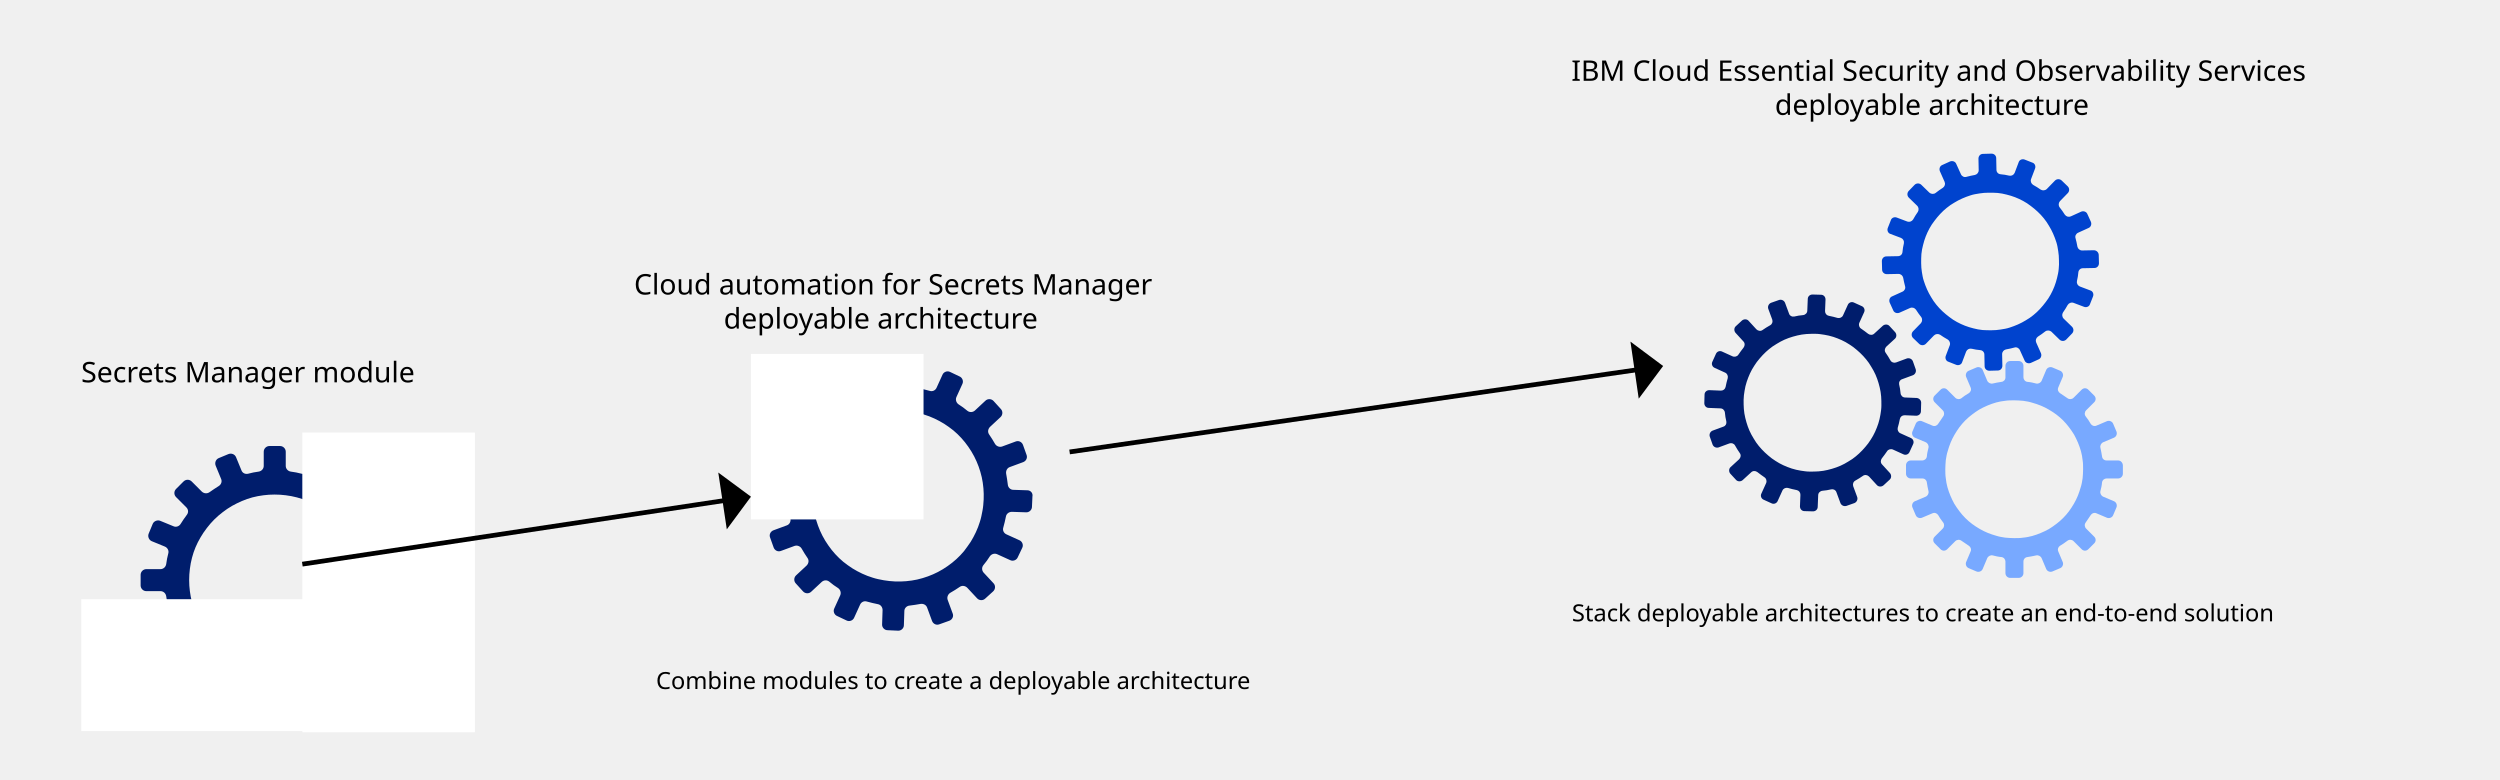
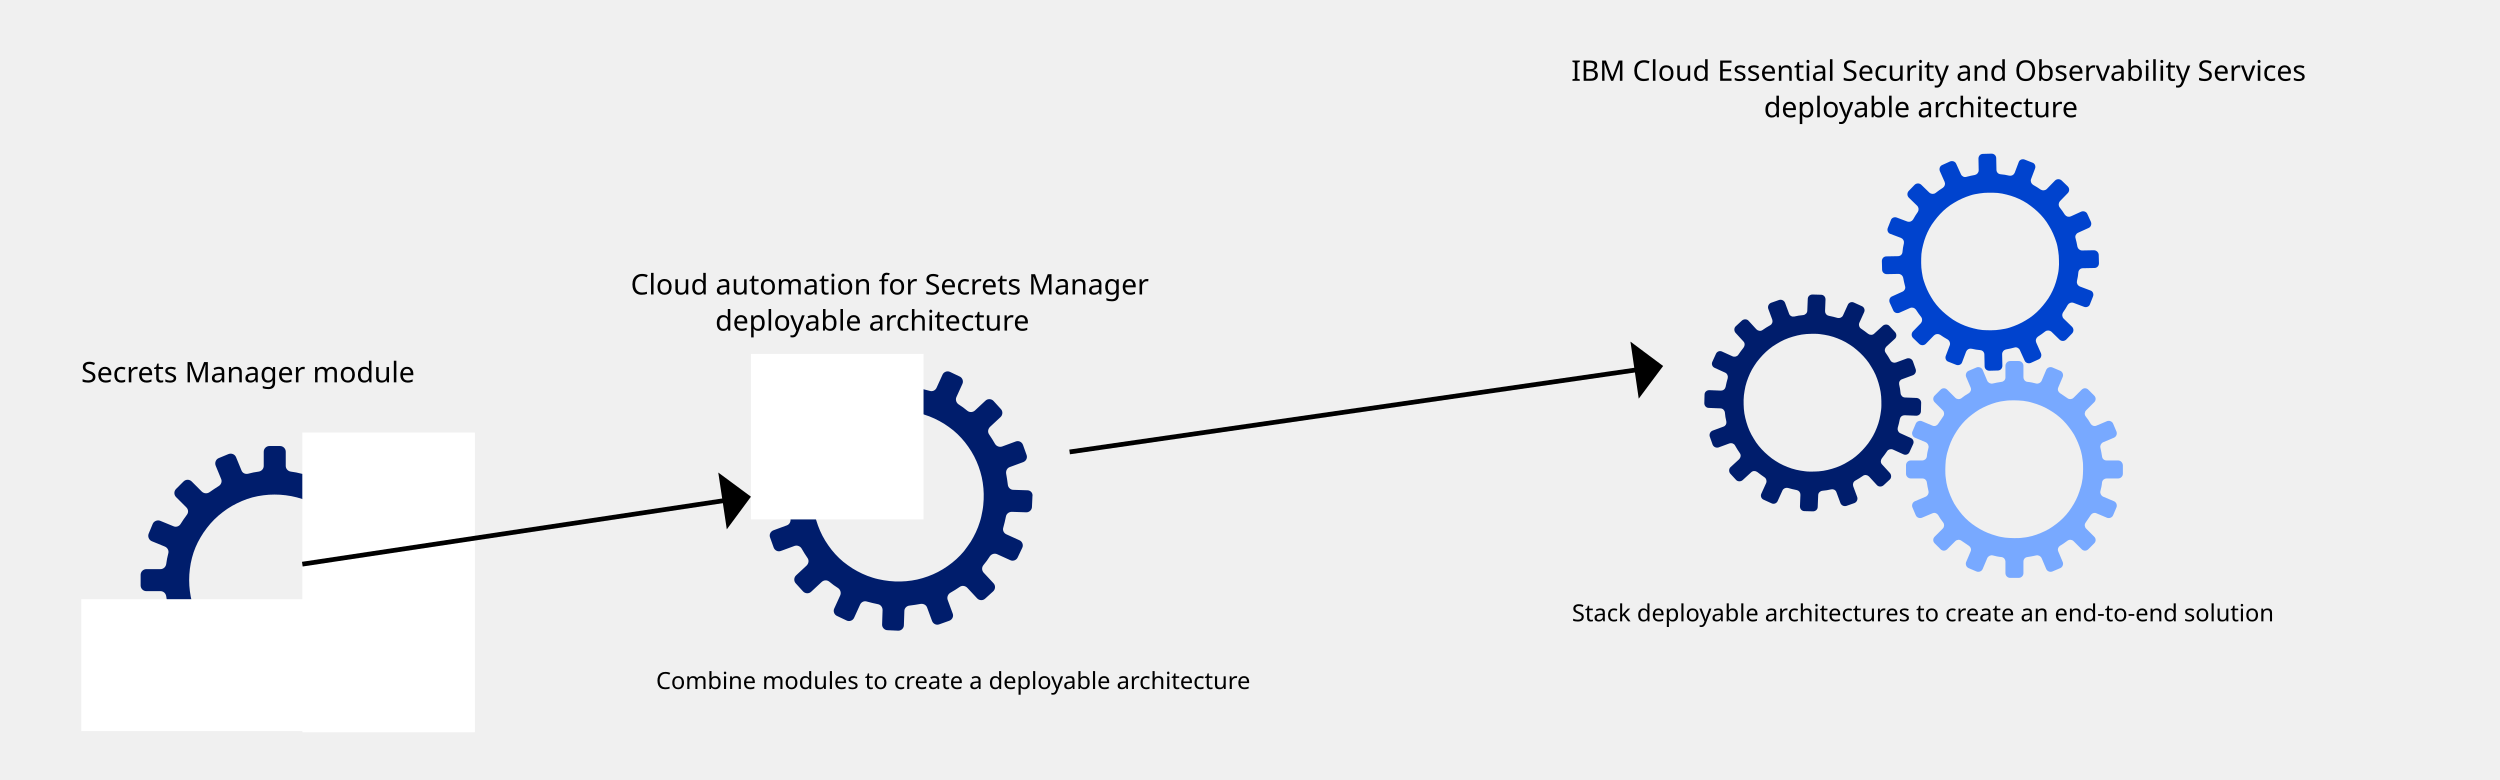
<svg xmlns="http://www.w3.org/2000/svg" xmlns:xlink="http://www.w3.org/1999/xlink" version="1.1" x="0px" y="0px" viewBox="0 0 1056 329.4" style="enable-background:new 0 0 1056 329.4;" xml:space="preserve">
  <style type="text/css">
	.st0{fill:#0043CE;}
	.st1{fill:#001D6C;}
	.st2{fill:#78A9FF;}
	.st3{font-family:'IBMPlexSans';}
	.st4{font-size:12px;}
	.st5{font-size:10px;}
	.st6{display:none;}
	.st7{display:inline;}
- 	.st8{clip-path:url(#XMLID_00000126294930835704591390000012185372001839915964_);fill:#001D6C;}
+ 	.st8{clip-path:url(#XMLID_00000084498184674419895910000009643676403306507414_);fill:#001D6C;}
	.st9{fill:none;stroke:#000000;stroke-width:2;stroke-miterlimit:10;}
	.st10{fill:none;stroke:#000000;stroke-width:2;stroke-miterlimit:10;stroke-dasharray:12.664,12.664;}
	.st11{fill:none;stroke:#000000;stroke-width:2;stroke-miterlimit:10;stroke-dasharray:12.037,12.037;}
	.st12{fill:#FFFFFF;}
</style>
  <g id="Layer_1">
    <path class="st0" d="M884.4,105.7l-4.9,0.1c-1,0-1.8-0.7-2-1.6c-0.2-1.2-0.5-2.5-0.8-3.6c-0.3-0.9,0.2-1.9,1.1-2.3l4.4-2   c1-0.4,1.4-1.6,1-2.6l-1.5-3.3c-0.4-1-1.6-1.4-2.6-1l-4.4,2c-0.9,0.4-1.9,0.1-2.5-0.7c-0.7-1.1-1.4-2.1-2.2-3.1   c-0.6-0.8-0.5-1.9,0.1-2.6l3.4-3.5c0.7-0.8,0.7-2-0.1-2.8l-2.6-2.5c-0.8-0.7-2-0.7-2.8,0.1l-3.4,3.5c-0.7,0.7-1.8,0.8-2.6,0.3   c-1-0.7-2.1-1.4-3.2-2c-0.8-0.5-1.2-1.5-0.9-2.4l1.7-4.5c0.4-1-0.1-2.2-1.1-2.5l-3.3-1.3c-1-0.4-2.2,0.1-2.5,1.1l-1.7,4.5   c-0.4,0.9-1.3,1.4-2.3,1.2c-1.2-0.3-2.5-0.5-3.7-0.6c-1-0.1-1.7-0.9-1.7-1.9l-0.1-4.9c0-1.1-0.9-1.9-2-1.9l-3.6,0.1   c-1.1,0-1.9,0.9-1.9,2l0.1,4.9c0,1-0.7,1.8-1.6,2c-1.2,0.2-2.4,0.5-3.6,0.8c-0.9,0.3-1.9-0.2-2.3-1.1l-2-4.4c-0.4-1-1.6-1.4-2.6-1   l-3.3,1.5c-1,0.4-1.4,1.6-1,2.6l2,4.5c0.4,0.9,0.1,1.9-0.7,2.5c-1.1,0.7-2.1,1.4-3.1,2.2c-0.8,0.6-1.9,0.5-2.6-0.1l-3.5-3.4   c-0.8-0.7-2-0.7-2.8,0.1l-2.5,2.6c-0.7,0.8-0.7,2,0.1,2.8l3.5,3.4c0.7,0.7,0.8,1.8,0.3,2.6c-0.7,1-1.4,2.1-2,3.2   c-0.5,0.8-1.5,1.2-2.4,0.9l-4.5-1.7c-1-0.4-2.2,0.1-2.5,1.1l-1.3,3.3c-0.4,1,0.1,2.2,1.1,2.5l4.5,1.7c0.9,0.4,1.4,1.3,1.2,2.3   c-0.3,1.2-0.5,2.5-0.6,3.7c-0.1,1-0.9,1.7-1.9,1.7l-4.9,0.1c-1.1,0-1.9,0.9-1.9,2l0.1,3.6c0,1.1,0.9,1.9,2,1.9l4.9-0.1   c1,0,1.8,0.7,2,1.6c0.2,1.2,0.5,2.4,0.8,3.6c0.3,0.9-0.2,1.9-1.1,2.3l-4.4,2c-1,0.4-1.4,1.6-1,2.6l1.5,3.3c0.4,1,1.6,1.4,2.6,1   l4.5-2c0.9-0.4,1.9-0.1,2.5,0.7c0.7,1.1,1.4,2.1,2.2,3.1c0.6,0.8,0.5,1.9-0.1,2.6l-3.4,3.5c-0.7,0.8-0.7,2,0.1,2.8l2.6,2.5   c0.8,0.7,2,0.7,2.8-0.1l3.4-3.5c0.7-0.7,1.8-0.8,2.6-0.3c1,0.7,2.1,1.4,3.2,2c0.8,0.5,1.2,1.5,0.9,2.4l-1.7,4.5   c-0.4,1,0.1,2.2,1.1,2.5l3.3,1.3c1,0.4,2.2-0.1,2.5-1.1l1.7-4.5c0.4-0.9,1.3-1.4,2.3-1.2c1.2,0.3,2.5,0.5,3.7,0.6   c1,0.1,1.7,0.9,1.7,1.9l0.1,4.9c0,1.1,0.9,1.9,2,1.9l3.6-0.1c1.1,0,1.9-0.9,1.9-2l-0.1-4.9c0-1,0.7-1.8,1.6-2   c1.2-0.2,2.5-0.5,3.6-0.8c0.9-0.3,1.9,0.2,2.3,1.1l2,4.4c0.4,1,1.6,1.4,2.6,1l3.3-1.5c1-0.4,1.4-1.6,1-2.6l-2-4.5   c-0.4-0.9-0.1-1.9,0.7-2.5c1.1-0.7,2.1-1.4,3.1-2.2c0.8-0.6,1.9-0.5,2.6,0.1l3.5,3.4c0.8,0.7,2,0.7,2.8-0.1l2.5-2.6   c0.7-0.8,0.7-2-0.1-2.8l-3.5-3.4c-0.7-0.7-0.8-1.8-0.3-2.6c0.7-1,1.4-2.1,2-3.2c0.5-0.8,1.5-1.2,2.4-0.9l4.5,1.7   c1,0.4,2.2-0.1,2.5-1.1l1.3-3.3c0.4-1-0.1-2.2-1.1-2.5l-4.5-1.7c-0.9-0.4-1.4-1.3-1.2-2.3c0.3-1.2,0.5-2.5,0.6-3.7   c0.1-1,0.9-1.7,1.9-1.7l4.9-0.1c1.1,0,1.9-0.9,1.9-2l-0.1-3.6C886.4,106.5,885.5,105.7,884.4,105.7z M869.6,113.6   c-0.1,1.3-0.4,2.6-0.7,3.8c-0.6,2.5-1.5,4.8-2.7,7c-0.6,1.1-1.3,2.2-2.1,3.2c-1.5,2-3.2,3.9-5.2,5.5c-1,0.8-2.1,1.6-3.2,2.2   c-2.1,1.3-4.4,2.3-6.9,3.1c-1.2,0.4-2.5,0.6-3.8,0.8c-1.2,0.2-2.5,0.3-3.8,0.3c-1.3,0-2.5,0-3.8-0.1c-1.3-0.1-2.6-0.4-3.8-0.7   c-2.5-0.6-4.8-1.5-7-2.7c-1.1-0.6-2.2-1.3-3.2-2.1c-2-1.5-3.9-3.2-5.5-5.2c-0.8-1-1.6-2.1-2.2-3.2c-1.3-2.1-2.3-4.4-3.1-6.9   c-0.4-1.2-0.6-2.5-0.8-3.7c-0.2-1.2-0.3-2.5-0.3-3.8c0-1.3,0-2.5,0.1-3.8c0.1-1.3,0.4-2.6,0.7-3.8c0.6-2.5,1.5-4.8,2.7-7   c0.6-1.1,1.3-2.2,2.1-3.2c1.5-2,3.2-3.9,5.2-5.5c1-0.8,2.1-1.6,3.2-2.2c2.1-1.3,4.4-2.3,6.9-3.1c1.2-0.4,2.5-0.6,3.8-0.8   c1.2-0.2,2.5-0.3,3.8-0.3c1.3,0,2.5,0,3.8,0.1c1.3,0.1,2.6,0.4,3.8,0.7c2.5,0.6,4.8,1.5,7,2.7c1.1,0.6,2.2,1.3,3.2,2.1   c2,1.5,3.9,3.2,5.5,5.2c0.8,1,1.6,2.1,2.2,3.2c1.3,2.1,2.3,4.4,3.1,6.9c0.4,1.2,0.6,2.5,0.8,3.8c0.2,1.2,0.3,2.5,0.3,3.8   C869.8,111.1,869.7,112.4,869.6,113.6z" />
    <path class="st1" d="M809.6,168.1l-4.9-0.2c-1,0-1.8-0.8-1.9-1.8c-0.1-1.2-0.3-2.5-0.6-3.7c-0.2-1,0.3-1.9,1.2-2.2l4.6-1.7   c1-0.4,1.5-1.5,1.2-2.5l-1.2-3.4c-0.4-1-1.5-1.5-2.5-1.2l-4.6,1.7c-0.9,0.3-1.9,0-2.4-0.9c-0.6-1.1-1.3-2.2-2-3.2   c-0.6-0.8-0.4-1.9,0.3-2.6l3.6-3.3c0.8-0.7,0.8-2,0.1-2.8l-2.4-2.6c-0.7-0.8-2-0.8-2.8-0.1l-3.6,3.3c-0.7,0.7-1.8,0.7-2.6,0.1   c-1-0.8-2-1.5-3-2.2c-0.8-0.5-1.1-1.6-0.7-2.5l2-4.4c0.5-1,0-2.2-1-2.6l-3.3-1.5c-1-0.5-2.2,0-2.6,1l-2,4.4   c-0.4,0.9-1.4,1.3-2.3,1.1c-1.2-0.4-2.4-0.6-3.7-0.9c-1-0.2-1.6-1-1.6-2l0.2-4.9c0-1.1-0.8-2-1.9-2l-3.6-0.1c-1.1,0-2,0.8-2,1.9   l-0.2,4.9c0,1-0.8,1.8-1.8,1.9c-1.2,0.1-2.5,0.3-3.7,0.6c-1,0.2-1.9-0.3-2.2-1.2l-1.7-4.6c-0.4-1-1.5-1.5-2.5-1.2l-3.4,1.2   c-1,0.4-1.5,1.5-1.2,2.5l1.7,4.6c0.3,0.9,0,1.9-0.9,2.4c-1.1,0.6-2.2,1.3-3.2,2c-0.8,0.6-1.9,0.4-2.6-0.3l-3.3-3.6   c-0.7-0.8-2-0.8-2.8-0.1l-2.6,2.4c-0.8,0.7-0.8,2-0.1,2.8l3.3,3.6c0.7,0.7,0.7,1.8,0.1,2.6c-0.8,1-1.5,2-2.2,3   c-0.5,0.8-1.6,1.1-2.5,0.7l-4.4-2c-1-0.5-2.2,0-2.6,1l-1.5,3.3c-0.5,1,0,2.2,1,2.6l4.4,2c0.9,0.4,1.3,1.4,1.1,2.3   c-0.4,1.2-0.6,2.4-0.9,3.7c-0.2,1-1,1.6-2,1.6l-4.9-0.2c-1.1,0-2,0.8-2,1.9l-0.1,3.6c0,1.1,0.8,2,1.9,2l4.9,0.2   c1,0,1.8,0.8,1.9,1.8c0.1,1.2,0.3,2.5,0.6,3.7c0.2,1-0.3,1.9-1.2,2.2l-4.6,1.7c-1,0.4-1.5,1.5-1.2,2.5l1.2,3.4   c0.4,1,1.5,1.5,2.5,1.2l4.6-1.7c0.9-0.3,1.9,0,2.4,0.9c0.6,1.1,1.3,2.2,2,3.2c0.6,0.8,0.4,1.9-0.3,2.6l-3.6,3.3   c-0.8,0.7-0.8,2-0.1,2.8l2.4,2.6c0.7,0.8,2,0.8,2.8,0.1l3.6-3.3c0.7-0.7,1.8-0.7,2.6-0.1c1,0.8,2,1.5,3,2.2   c0.8,0.5,1.1,1.6,0.7,2.5l-2,4.4c-0.5,1,0,2.2,1,2.6l3.3,1.5c1,0.5,2.2,0,2.6-1l2-4.4c0.4-0.9,1.4-1.3,2.3-1.1   c1.2,0.4,2.4,0.6,3.7,0.9c1,0.2,1.6,1,1.6,2l-0.2,4.9c0,1.1,0.8,2,1.9,2l3.6,0.1c1.1,0,2-0.8,2-1.9l0.2-4.9c0-1,0.8-1.8,1.8-1.9   c1.2-0.1,2.5-0.3,3.7-0.6c1-0.2,1.9,0.3,2.2,1.2l1.7,4.6c0.4,1,1.5,1.5,2.5,1.2l3.4-1.2c1-0.4,1.5-1.5,1.2-2.5l-1.7-4.6   c-0.3-0.9,0-1.9,0.9-2.4c1.1-0.6,2.2-1.3,3.2-2c0.8-0.6,1.9-0.4,2.6,0.3l3.3,3.6c0.7,0.8,2,0.8,2.8,0.1l2.6-2.4   c0.8-0.7,0.8-2,0.1-2.8l-3.3-3.6c-0.7-0.7-0.7-1.8-0.1-2.6c0.8-1,1.5-2,2.2-3c0.5-0.8,1.6-1.1,2.5-0.7l4.4,2c1,0.5,2.2,0,2.6-1   l1.5-3.3c0.5-1,0-2.2-1-2.6l-4.4-2c-0.9-0.4-1.3-1.4-1.1-2.3c0.4-1.2,0.6-2.4,0.9-3.7c0.2-1,1-1.6,2-1.6l4.9,0.2c1.1,0,2-0.8,2-1.9   l0.1-3.6C811.5,169.1,810.7,168.2,809.6,168.1z M794.3,175.1c-0.2,1.3-0.5,2.5-0.9,3.8c-0.8,2.4-1.8,4.7-3.2,6.8   c-0.7,1.1-1.4,2.1-2.3,3.1c-1.6,1.9-3.5,3.7-5.5,5.1c-1.1,0.7-2.2,1.4-3.3,2c-2.2,1.2-4.6,2-7.1,2.6c-1.2,0.3-2.5,0.5-3.8,0.6   c-1.2,0.1-2.5,0.1-3.8,0.1s-2.5-0.2-3.8-0.4c-1.3-0.2-2.5-0.5-3.8-0.9c-2.4-0.8-4.7-1.8-6.8-3.2c-1.1-0.7-2.1-1.4-3.1-2.3   c-1.9-1.6-3.7-3.5-5.1-5.5c-0.7-1.1-1.4-2.2-2-3.3c-1.2-2.2-2-4.6-2.6-7.1c-0.3-1.2-0.5-2.5-0.6-3.8c-0.1-1.2-0.1-2.5-0.1-3.8   s0.2-2.5,0.4-3.8c0.2-1.3,0.5-2.6,0.9-3.8c0.8-2.4,1.8-4.7,3.2-6.8c0.7-1.1,1.4-2.1,2.3-3.1c1.6-1.9,3.5-3.7,5.5-5.1   c1.1-0.7,2.2-1.4,3.3-2c2.2-1.2,4.6-2,7.1-2.6c1.2-0.3,2.5-0.5,3.8-0.6c1.2-0.1,2.5-0.1,3.8-0.1c1.3,0,2.5,0.2,3.8,0.4   c1.3,0.2,2.5,0.5,3.8,0.9c2.4,0.8,4.7,1.8,6.8,3.2c1.1,0.7,2.1,1.4,3.1,2.3c1.9,1.6,3.7,3.5,5.1,5.5c0.7,1.1,1.4,2.2,2,3.3   c1.2,2.2,2,4.6,2.6,7.1c0.3,1.2,0.5,2.5,0.6,3.8c0.1,1.2,0.1,2.5,0.1,3.8C794.7,172.6,794.5,173.9,794.3,175.1z" />
    <path class="st2" d="M894.7,194.5h-4.9c-1,0-1.8-0.7-1.9-1.7c-0.2-1.2-0.4-2.5-0.7-3.7c-0.2-0.9,0.3-1.9,1.2-2.3l4.5-1.9   c1-0.4,1.5-1.6,1.1-2.6l-1.4-3.3c-0.4-1-1.6-1.5-2.6-1.1l-4.5,1.9c-0.9,0.4-1.9,0-2.4-0.8c-0.6-1.1-1.3-2.1-2.1-3.1   c-0.6-0.8-0.5-1.9,0.2-2.6l3.4-3.4c0.8-0.8,0.8-2,0-2.8l-2.5-2.5c-0.8-0.8-2-0.8-2.8,0l-3.4,3.4c-0.7,0.7-1.8,0.8-2.6,0.2   c-1-0.7-2-1.4-3.1-2.1c-0.8-0.5-1.2-1.5-0.8-2.4l1.9-4.5c0.4-1-0.1-2.2-1.1-2.6l-3.3-1.4c-1-0.4-2.2,0.1-2.6,1.1l-1.9,4.5   c-0.4,0.9-1.4,1.4-2.3,1.2c-1.2-0.3-2.4-0.6-3.7-0.7c-1-0.1-1.7-1-1.7-1.9v-4.9c0-1.1-0.9-2-2-2h-3.6c-1.1,0-2,0.9-2,2v4.9   c0,1-0.7,1.8-1.7,1.9c-1.2,0.2-2.5,0.4-3.7,0.7c-0.9,0.2-1.9-0.3-2.3-1.2l-1.9-4.5c-0.4-1-1.6-1.5-2.6-1.1l-3.3,1.4   c-1,0.4-1.5,1.6-1.1,2.6l1.9,4.5c0.4,0.9,0,1.9-0.8,2.4c-1.1,0.6-2.1,1.3-3.1,2.1c-0.8,0.6-1.9,0.5-2.6-0.2l-3.4-3.4   c-0.8-0.8-2-0.8-2.8,0l-2.5,2.5c-0.8,0.8-0.8,2,0,2.8l3.4,3.4c0.7,0.7,0.8,1.8,0.2,2.6c-0.7,1-1.4,2-2.1,3.1   c-0.5,0.8-1.5,1.2-2.4,0.8l-4.5-1.9c-1-0.4-2.2,0.1-2.6,1.1l-1.4,3.3c-0.4,1,0.1,2.2,1.1,2.6l4.5,1.9c0.9,0.4,1.4,1.4,1.2,2.3   c-0.3,1.2-0.6,2.4-0.7,3.7c-0.1,1-1,1.7-1.9,1.7h-4.9c-1.1,0-2,0.9-2,2v3.6c0,1.1,0.9,2,2,2h4.9c1,0,1.8,0.7,1.9,1.7   c0.2,1.2,0.4,2.5,0.7,3.7c0.2,0.9-0.3,1.9-1.2,2.3l-4.5,1.9c-1,0.4-1.5,1.6-1.1,2.6l1.4,3.3c0.4,1,1.6,1.5,2.6,1.1l4.5-1.9   c0.9-0.4,1.9,0,2.4,0.8c0.6,1.1,1.3,2.1,2.1,3.1c0.6,0.8,0.5,1.9-0.2,2.6l-3.4,3.4c-0.8,0.8-0.8,2,0,2.8l2.5,2.5   c0.8,0.8,2,0.8,2.8,0l3.4-3.4c0.7-0.7,1.8-0.8,2.6-0.2c1,0.7,2,1.4,3.1,2.1c0.8,0.5,1.2,1.5,0.8,2.4l-1.9,4.5   c-0.4,1,0.1,2.2,1.1,2.6l3.3,1.4c1,0.4,2.2-0.1,2.6-1.1l1.9-4.5c0.4-0.9,1.4-1.4,2.3-1.2c1.2,0.3,2.4,0.6,3.7,0.7   c1,0.1,1.7,1,1.7,1.9v4.9c0,1.1,0.9,2,2,2h3.6c1.1,0,2-0.9,2-2v-4.9c0-1,0.7-1.8,1.7-1.9c1.2-0.2,2.5-0.4,3.7-0.7   c0.9-0.2,1.9,0.3,2.3,1.2l1.9,4.5c0.4,1,1.6,1.5,2.6,1.1l3.3-1.4c1-0.4,1.5-1.6,1.1-2.6l-1.9-4.5c-0.4-0.9,0-1.9,0.8-2.4   c1.1-0.6,2.1-1.4,3.1-2.1c0.8-0.6,1.9-0.5,2.6,0.2l3.4,3.4c0.8,0.8,2,0.8,2.8,0l2.5-2.5c0.8-0.8,0.8-2,0-2.8l-3.4-3.4   c-0.7-0.7-0.8-1.8-0.2-2.6c0.7-1,1.4-2,2.1-3.1c0.5-0.8,1.5-1.2,2.4-0.8l4.5,1.9c1,0.4,2.2-0.1,2.6-1.1l1.4-3.3   c0.4-1-0.1-2.2-1.1-2.6l-4.5-1.9c-0.9-0.4-1.4-1.4-1.2-2.3c0.3-1.2,0.6-2.4,0.7-3.7c0.1-1,1-1.7,1.9-1.7h4.9c1.1,0,2-0.9,2-2v-3.6   C896.6,195.4,895.8,194.5,894.7,194.5z M879.7,202c-0.2,1.3-0.4,2.6-0.8,3.8c-0.7,2.5-1.6,4.8-2.9,7c-0.6,1.1-1.4,2.2-2.1,3.2   c-1.5,2-3.3,3.8-5.3,5.3c-1,0.8-2.1,1.5-3.2,2.2c-2.2,1.2-4.5,2.2-7,2.9c-1.2,0.3-2.5,0.6-3.8,0.7c-1.2,0.2-2.5,0.2-3.8,0.2   s-2.5-0.1-3.8-0.2c-1.3-0.2-2.6-0.4-3.8-0.8c-2.5-0.7-4.8-1.6-7-2.9c-1.1-0.6-2.2-1.4-3.2-2.1c-2-1.5-3.8-3.3-5.3-5.3   c-0.8-1-1.5-2.1-2.2-3.2c-1.2-2.2-2.2-4.5-2.9-7c-0.3-1.2-0.6-2.5-0.7-3.8c-0.2-1.2-0.2-2.5-0.2-3.8c0-1.3,0.1-2.5,0.2-3.8   c0.2-1.3,0.4-2.6,0.8-3.8c0.7-2.5,1.6-4.8,2.9-7c0.6-1.1,1.4-2.2,2.1-3.2c1.5-2,3.3-3.8,5.3-5.3c1-0.8,2.1-1.5,3.2-2.2   c2.2-1.2,4.5-2.2,7-2.9c1.2-0.3,2.5-0.6,3.8-0.7c1.2-0.2,2.5-0.2,3.8-0.2s2.5,0.1,3.8,0.2c1.3,0.2,2.6,0.4,3.8,0.8   c2.5,0.7,4.8,1.6,7,2.9c1.1,0.6,2.2,1.4,3.2,2.1c2,1.5,3.8,3.3,5.3,5.3c0.8,1,1.5,2.1,2.2,3.2c1.2,2.2,2.2,4.5,2.9,7   c0.3,1.2,0.6,2.5,0.7,3.8c0.2,1.2,0.2,2.5,0.2,3.8C879.9,199.5,879.8,200.8,879.7,202z" />
  </g>
  <g id="Layer_7">
</g>
  <g id="Layer_2">
-     <text transform="matrix(1 0 0 1 663.7183 34.1252)">
-       <tspan x="0" y="0" class="st3 st4">IBM Cloud Essential Security and Observability Services</tspan>
-       <tspan x="86" y="14.4" class="st3 st4">deployable architecture</tspan>
-     </text>
+     <text transform="matrix(1 0 0 1 663.7183 34.1252)" class="st3 st4">IBM Cloud Essential Security and Observability Services</text>
  </g>
  <g id="Layer_3">
-     <text transform="matrix(1 0 0 1 267.8103 124.3892)">
-       <tspan x="0" y="0" class="st3 st4">Cloud automation for Secrets Manager</tspan>
-       <tspan x="37.9" y="14.4" class="st3 st4">deployable architecture </tspan>
-     </text>
+     <text transform="matrix(1 0 0 1 266.3943 124.3892)" class="st3 st4">Cloud automation for Secrets Manager </text>
+   </g>
+   <g id="Layer_15">
+     <text transform="matrix(1 0 0 1 302.1216 139.6461)" class="st3 st4">deployable architecture </text>
+   </g>
+   <g id="Layer_16">
+     <text transform="matrix(1 0 0 1 745.062 49.5215)" class="st3 st4">deployable architecture</text>
  </g>
  <g id="Layer_11">
    <text transform="matrix(1 0 0 1 277.0942 291.0421)" class="st3 st5">Combine modules to create a deployable architecture</text>
  </g>
  <g id="Layer_8">
    <text transform="matrix(1 0 0 1 663.9773 262.4445)" class="st3 st5">Stack deployable architectures to create an end-to-end solution</text>
  </g>
  <g id="Layer_9">
</g>
  <g id="Layer_5">
</g>
  <g id="Layer_12" class="st6">
    <g class="st7">
      <defs>
        <circle id="XMLID_00000122701059664120572750000008383647981579274669_" cx="105" cy="179.1" r="76" />
      </defs>
      <use xlink:href="#XMLID_00000122701059664120572750000008383647981579274669_" style="overflow:visible;fill:#FFFFFF;" />
-       <clipPath id="XMLID_00000150780627038139928520000005451578394831737232_">
+       <clipPath id="XMLID_00000160168809998565630100000000152539700939581884_">
        <use xlink:href="#XMLID_00000122701059664120572750000008383647981579274669_" style="overflow:visible;" />
      </clipPath>
-       <path style="clip-path:url(#XMLID_00000150780627038139928520000005451578394831737232_);fill:#001D6C;" d="M403.6,58l-20-0.8    c-4-0.2-7.3-3.2-7.7-7.2c-0.5-5.1-1.3-10.2-2.4-15.2c-0.8-3.9,1.4-7.9,5.1-9.3l18.8-6.9c4.2-1.6,6.4-6.2,4.8-10.4L397-5.6    c-1.6-4.2-6.2-6.4-10.4-4.8l-18.8,6.9c-3.8,1.4-8-0.2-9.9-3.7c-2.5-4.6-5.2-9-8.1-13.2c-2.3-3.3-1.8-7.8,1.2-10.5l14.7-13.6    c3.3-3,3.5-8.2,0.4-11.5l-10-10.8c-3-3.3-8.2-3.5-11.5-0.4l-14.7,13.6c-2.9,2.7-7.5,2.9-10.6,0.4c-4-3.2-8.1-6.2-12.4-9    c-3.4-2.2-4.6-6.5-2.9-10.2l8.4-18.2c1.9-4.1,0.1-8.9-4-10.8l-13.4-6.2c-4.1-1.9-8.9-0.1-10.8,4l-8.4,18.2    c-1.7,3.6-5.8,5.5-9.6,4.4c-4.9-1.4-10-2.7-15.1-3.6c-3.9-0.7-6.8-4.3-6.6-8.3l0.8-20c0.2-4.5-3.3-8.2-7.8-8.4l-14.8-0.6    c-4.5-0.2-8.2,3.3-8.4,7.8l-0.8,20c-0.2,4-3.2,7.3-7.2,7.7c-5.1,0.5-10.2,1.3-15.2,2.4c-3.9,0.8-7.9-1.4-9.3-5.1l-6.9-18.8    c-1.6-4.2-6.2-6.4-10.4-4.8l-13.9,5.1c-4.2,1.6-6.4,6.2-4.8,10.4l6.9,18.8c1.4,3.8-0.2,8-3.7,9.9c-4.6,2.5-9,5.2-13.2,8.1    c-3.3,2.3-7.8,1.8-10.5-1.2l-13.6-14.7c-3-3.3-8.2-3.5-11.5-0.4l-10.8,10c-3.3,3-3.5,8.2-0.4,11.5l13.6,14.7    c2.7,2.9,2.9,7.5,0.4,10.6c-3.2,4-6.2,8.1-9,12.4c-2.2,3.4-6.5,4.6-10.2,2.9L65.6-23c-4.1-1.9-8.9-0.1-10.8,4L48.7-5.6    c-1.9,4.1-0.1,8.9,4,10.8l18.2,8.4c3.6,1.7,5.5,5.8,4.4,9.6c-1.4,4.9-2.7,10-3.6,15.1c-0.7,3.9-4.3,6.8-8.3,6.6l-20-0.8    c-4.5-0.2-8.2,3.3-8.4,7.8l-0.6,14.8c-0.2,4.5,3.3,8.2,7.8,8.4l20,0.8c4,0.2,7.3,3.2,7.7,7.2c0.5,5.1,1.3,10.2,2.4,15.2    c0.8,3.9-1.4,7.9-5.1,9.3l-18.8,6.9c-4.2,1.6-6.4,6.2-4.8,10.4l5.1,13.9c1.6,4.2,6.2,6.4,10.4,4.8l18.8-6.9c3.8-1.4,8,0.2,9.9,3.7    c2.5,4.6,5.2,9,8.1,13.2c2.3,3.3,1.8,7.8-1.2,10.5L80,177.7c-3.3,3-3.5,8.2-0.4,11.5l10,10.8c3,3.3,8.2,3.5,11.5,0.4l14.7-13.6    c2.9-2.7,7.5-2.9,10.6-0.4c4,3.2,8.1,6.2,12.4,9c3.4,2.2,4.6,6.5,2.9,10.2l-8.4,18.2c-1.9,4.1-0.1,8.9,4,10.8l13.4,6.2    c4.1,1.9,8.9,0.1,10.8-4l8.4-18.2c1.7-3.6,5.8-5.5,9.6-4.4c4.9,1.4,10,2.7,15.1,3.6c3.9,0.7,6.8,4.3,6.6,8.3l-0.8,20    c-0.2,4.5,3.3,8.2,7.8,8.4l14.8,0.6c4.5,0.2,8.2-3.3,8.4-7.8l0.8-20c0.2-4,3.2-7.3,7.2-7.7c5.1-0.5,10.2-1.3,15.2-2.4    c3.9-0.8,7.9,1.4,9.3,5.1l6.9,18.8c1.6,4.2,6.2,6.4,10.4,4.8l13.9-5.1c4.2-1.6,6.4-6.2,4.8-10.4l-6.9-18.8c-1.4-3.8,0.2-8,3.7-9.9    c4.6-2.5,9-5.2,13.3-8.1c3.3-2.3,7.8-1.8,10.5,1.2l13.6,14.7c3,3.3,8.2,3.5,11.5,0.4l10.8-10c3.3-3,3.5-8.2,0.4-11.5L343,173.6    c-2.7-2.9-2.9-7.5-0.4-10.6c3.2-4,6.2-8.1,9-12.4c2.2-3.4,6.5-4.6,10.2-2.9l18.2,8.4c4.1,1.9,8.9,0.1,10.8-4l6.2-13.4    c1.9-4.1,0.1-8.9-4-10.8l-18.2-8.4c-3.6-1.7-5.5-5.8-4.4-9.6c1.4-4.9,2.7-10,3.6-15.1c0.7-3.9,4.3-6.8,8.3-6.6l20,0.8    c4.5,0.2,8.2-3.3,8.4-7.8l0.6-14.8C411.5,62,408,58.2,403.6,58z M340.7,86.6c-0.9,5.3-2.1,10.5-3.7,15.5c-3.1,10-7.5,19.5-13,28.1    c-2.8,4.5-5.9,8.7-9.3,12.8c-6.6,8-14.3,15-22.7,21.1c-4.3,3.1-8.9,5.9-13.6,8.4c-9.1,4.8-18.8,8.4-29.1,10.7    c-5.1,1.2-10.3,2-15.6,2.5c-5.1,0.5-10.3,0.6-15.5,0.4c-5.2-0.2-10.4-0.7-15.4-1.6c-5.3-0.9-10.5-2.1-15.5-3.7    c-10-3.1-19.5-7.5-28.1-13c-4.5-2.8-8.7-5.9-12.8-9.3c-8-6.6-15-14.3-21-22.7c-3.1-4.3-5.9-8.9-8.4-13.6    c-4.8-9.1-8.4-18.8-10.7-29.1c-1.2-5.1-2-10.3-2.5-15.6c-0.5-5.1-0.6-10.3-0.4-15.5s0.7-10.4,1.6-15.4c0.9-5.3,2.1-10.5,3.7-15.5    c3.1-10,7.5-19.5,13-28.1c2.8-4.5,5.9-8.7,9.3-12.8c6.6-8,14.3-15,22.7-21c4.3-3.1,8.9-5.9,13.6-8.4c9.1-4.8,18.8-8.4,29.1-10.7    c5.1-1.2,10.3-2,15.6-2.5c5.1-0.5,10.3-0.6,15.5-0.4c5.2,0.2,10.4,0.7,15.4,1.6c5.3,0.9,10.5,2.1,15.5,3.7    c10,3.1,19.5,7.5,28.1,13c4.5,2.8,8.7,5.9,12.8,9.3c8,6.6,15,14.3,21,22.7c3.1,4.3,5.9,8.9,8.4,13.6c4.8,9.1,8.4,18.8,10.7,29.1    c1.2,5.1,2,10.3,2.5,15.6c0.5,5.1,0.6,10.3,0.4,15.5S341.6,81.6,340.7,86.6z" />
+       <path style="clip-path:url(#XMLID_00000160168809998565630100000000152539700939581884_);fill:#001D6C;" d="M403.6,58l-20-0.8    c-4-0.2-7.3-3.2-7.7-7.2c-0.5-5.1-1.3-10.2-2.4-15.2c-0.8-3.9,1.4-7.9,5.1-9.3l18.8-6.9c4.2-1.6,6.4-6.2,4.8-10.4L397-5.6    c-1.6-4.2-6.2-6.4-10.4-4.8l-18.8,6.9c-3.8,1.4-8-0.2-9.9-3.7c-2.5-4.6-5.2-9-8.1-13.2c-2.3-3.3-1.8-7.8,1.2-10.5l14.7-13.6    c3.3-3,3.5-8.2,0.4-11.5l-10-10.8c-3-3.3-8.2-3.5-11.5-0.4l-14.7,13.6c-2.9,2.7-7.5,2.9-10.6,0.4c-4-3.2-8.1-6.2-12.4-9    c-3.4-2.2-4.6-6.5-2.9-10.2l8.4-18.2c1.9-4.1,0.1-8.9-4-10.8l-13.4-6.2c-4.1-1.9-8.9-0.1-10.8,4l-8.4,18.2    c-1.7,3.6-5.8,5.5-9.6,4.4c-4.9-1.4-10-2.7-15.1-3.6c-3.9-0.7-6.8-4.3-6.6-8.3l0.8-20c0.2-4.5-3.3-8.2-7.8-8.4l-14.8-0.6    c-4.5-0.2-8.2,3.3-8.4,7.8l-0.8,20c-0.2,4-3.2,7.3-7.2,7.7c-5.1,0.5-10.2,1.3-15.2,2.4c-3.9,0.8-7.9-1.4-9.3-5.1l-6.9-18.8    c-1.6-4.2-6.2-6.4-10.4-4.8l-13.9,5.1c-4.2,1.6-6.4,6.2-4.8,10.4l6.9,18.8c1.4,3.8-0.2,8-3.7,9.9c-4.6,2.5-9,5.2-13.2,8.1    c-3.3,2.3-7.8,1.8-10.5-1.2l-13.6-14.7c-3-3.3-8.2-3.5-11.5-0.4l-10.8,10c-3.3,3-3.5,8.2-0.4,11.5l13.6,14.7    c2.7,2.9,2.9,7.5,0.4,10.6c-3.2,4-6.2,8.1-9,12.4c-2.2,3.4-6.5,4.6-10.2,2.9L65.6-23c-4.1-1.9-8.9-0.1-10.8,4L48.7-5.6    c-1.9,4.1-0.1,8.9,4,10.8l18.2,8.4c3.6,1.7,5.5,5.8,4.4,9.6c-1.4,4.9-2.7,10-3.6,15.1c-0.7,3.9-4.3,6.8-8.3,6.6l-20-0.8    c-4.5-0.2-8.2,3.3-8.4,7.8l-0.6,14.8c-0.2,4.5,3.3,8.2,7.8,8.4l20,0.8c4,0.2,7.3,3.2,7.7,7.2c0.5,5.1,1.3,10.2,2.4,15.2    c0.8,3.9-1.4,7.9-5.1,9.3l-18.8,6.9c-4.2,1.6-6.4,6.2-4.8,10.4l5.1,13.9c1.6,4.2,6.2,6.4,10.4,4.8l18.8-6.9c3.8-1.4,8,0.2,9.9,3.7    c2.5,4.6,5.2,9,8.1,13.2c2.3,3.3,1.8,7.8-1.2,10.5L80,177.7c-3.3,3-3.5,8.2-0.4,11.5l10,10.8c3,3.3,8.2,3.5,11.5,0.4l14.7-13.6    c2.9-2.7,7.5-2.9,10.6-0.4c4,3.2,8.1,6.2,12.4,9c3.4,2.2,4.6,6.5,2.9,10.2l-8.4,18.2c-1.9,4.1-0.1,8.9,4,10.8l13.4,6.2    c4.1,1.9,8.9,0.1,10.8-4l8.4-18.2c1.7-3.6,5.8-5.5,9.6-4.4c4.9,1.4,10,2.7,15.1,3.6c3.9,0.7,6.8,4.3,6.6,8.3l-0.8,20    c-0.2,4.5,3.3,8.2,7.8,8.4l14.8,0.6c4.5,0.2,8.2-3.3,8.4-7.8l0.8-20c0.2-4,3.2-7.3,7.2-7.7c5.1-0.5,10.2-1.3,15.2-2.4    c3.9-0.8,7.9,1.4,9.3,5.1l6.9,18.8c1.6,4.2,6.2,6.4,10.4,4.8l13.9-5.1c4.2-1.6,6.4-6.2,4.8-10.4l-6.9-18.8c-1.4-3.8,0.2-8,3.7-9.9    c4.6-2.5,9-5.2,13.3-8.1c3.3-2.3,7.8-1.8,10.5,1.2l13.6,14.7c3,3.3,8.2,3.5,11.5,0.4l10.8-10c3.3-3,3.5-8.2,0.4-11.5L343,173.6    c-2.7-2.9-2.9-7.5-0.4-10.6c3.2-4,6.2-8.1,9-12.4c2.2-3.4,6.5-4.6,10.2-2.9l18.2,8.4c4.1,1.9,8.9,0.1,10.8-4l6.2-13.4    c1.9-4.1,0.1-8.9-4-10.8l-18.2-8.4c-3.6-1.7-5.5-5.8-4.4-9.6c1.4-4.9,2.7-10,3.6-15.1c0.7-3.9,4.3-6.8,8.3-6.6l20,0.8    c4.5,0.2,8.2-3.3,8.4-7.8l0.6-14.8C411.5,62,408,58.2,403.6,58z M340.7,86.6c-0.9,5.3-2.1,10.5-3.7,15.5c-3.1,10-7.5,19.5-13,28.1    c-2.8,4.5-5.9,8.7-9.3,12.8c-6.6,8-14.3,15-22.7,21.1c-4.3,3.1-8.9,5.9-13.6,8.4c-9.1,4.8-18.8,8.4-29.1,10.7    c-5.1,1.2-10.3,2-15.6,2.5c-5.1,0.5-10.3,0.6-15.5,0.4c-5.2-0.2-10.4-0.7-15.4-1.6c-5.3-0.9-10.5-2.1-15.5-3.7    c-10-3.1-19.5-7.5-28.1-13c-4.5-2.8-8.7-5.9-12.8-9.3c-8-6.6-15-14.3-21-22.7c-3.1-4.3-5.9-8.9-8.4-13.6    c-4.8-9.1-8.4-18.8-10.7-29.1c-1.2-5.1-2-10.3-2.5-15.6c-0.5-5.1-0.6-10.3-0.4-15.5s0.7-10.4,1.6-15.4c0.9-5.3,2.1-10.5,3.7-15.5    c3.1-10,7.5-19.5,13-28.1c2.8-4.5,5.9-8.7,9.3-12.8c6.6-8,14.3-15,22.7-21c4.3-3.1,8.9-5.9,13.6-8.4c9.1-4.8,18.8-8.4,29.1-10.7    c5.1-1.2,10.3-2,15.6-2.5c5.1-0.5,10.3-0.6,15.5-0.4c5.2,0.2,10.4,0.7,15.4,1.6c5.3,0.9,10.5,2.1,15.5,3.7    c10,3.1,19.5,7.5,28.1,13c4.5,2.8,8.7,5.9,12.8,9.3c8,6.6,15,14.3,21,22.7c3.1,4.3,5.9,8.9,8.4,13.6c4.8,9.1,8.4,18.8,10.7,29.1    c1.2,5.1,2,10.3,2.5,15.6c0.5,5.1,0.6,10.3,0.4,15.5S341.6,81.6,340.7,86.6z" />
      <use xlink:href="#XMLID_00000122701059664120572750000008383647981579274669_" style="overflow:visible;fill:none;stroke:#000000;stroke-width:2;stroke-miterlimit:10;" />
    </g>
    <g class="st7">
      <g>
        <line class="st9" x1="166.9" y1="135.1" x2="172.7" y2="136.8" />
        <line class="st10" x1="184.8" y1="140.5" x2="372.8" y2="197" />
        <line class="st9" x1="378.8" y1="198.8" x2="384.6" y2="200.6" />
      </g>
    </g>
    <g class="st7">
      <g>
        <line class="st9" x1="146.9" y1="242.5" x2="152.9" y2="241.9" />
        <line class="st11" x1="164.8" y1="240.6" x2="374.3" y2="218.6" />
        <line class="st9" x1="380.3" y1="217.9" x2="386.3" y2="217.3" />
      </g>
    </g>
  </g>
  <g id="Layer_6">
    <path class="st1" d="M434,207.1l-6-0.2c-1.2,0-2.2-1-2.3-2.2c-0.2-1.5-0.4-3.1-0.7-4.6c-0.2-1.2,0.4-2.4,1.5-2.8l5.7-2.1   c1.3-0.5,1.9-1.9,1.4-3.1l-1.5-4.2c-0.5-1.3-1.9-1.9-3.1-1.4l-5.7,2.1c-1.1,0.4-2.4-0.1-3-1.1c-0.8-1.4-1.6-2.7-2.5-4   c-0.7-1-0.5-2.3,0.4-3.2l4.4-4.1c1-0.9,1.1-2.5,0.1-3.5l-3-3.3c-0.9-1-2.5-1.1-3.5-0.1l-4.4,4.1c-0.9,0.8-2.2,0.9-3.2,0.1   c-1.2-1-2.4-1.9-3.7-2.7c-1-0.7-1.4-2-0.9-3.1l2.5-5.5c0.6-1.2,0-2.7-1.2-3.2l-4-1.9c-1.2-0.6-2.7,0-3.2,1.2l-2.5,5.5   c-0.5,1.1-1.7,1.7-2.9,1.3c-1.5-0.4-3-0.8-4.6-1.1c-1.2-0.2-2-1.3-2-2.5l0.2-6c0.1-1.3-1-2.5-2.3-2.5l-4.4-0.2   c-1.3-0.1-2.5,1-2.5,2.3l-0.2,6c0,1.2-1,2.2-2.2,2.3c-1.5,0.2-3.1,0.4-4.6,0.7c-1.2,0.2-2.4-0.4-2.8-1.5L365,157   c-0.5-1.3-1.9-1.9-3.1-1.4l-4.2,1.5c-1.3,0.5-1.9,1.9-1.4,3.1l2.1,5.7c0.4,1.1-0.1,2.4-1.1,3c-1.4,0.8-2.7,1.6-4,2.5   c-1,0.7-2.3,0.5-3.2-0.4l-4.1-4.4c-0.9-1-2.5-1.1-3.5-0.1l-3.3,3c-1,0.9-1.1,2.5-0.1,3.5l4.1,4.4c0.8,0.9,0.9,2.2,0.1,3.2   c-1,1.2-1.9,2.4-2.7,3.7c-0.7,1-2,1.4-3.1,0.9l-5.5-2.5c-1.2-0.6-2.7,0-3.2,1.2l-1.9,4c-0.6,1.2,0,2.7,1.2,3.2l5.5,2.5   c1.1,0.5,1.7,1.7,1.3,2.9c-0.4,1.5-0.8,3-1.1,4.6c-0.2,1.2-1.3,2-2.5,2l-6-0.2c-1.3-0.1-2.5,1-2.5,2.3l-0.2,4.4   c-0.1,1.3,1,2.5,2.3,2.5l6,0.2c1.2,0,2.2,1,2.3,2.2c0.2,1.5,0.4,3.1,0.7,4.6c0.2,1.2-0.4,2.4-1.5,2.8l-5.7,2.1   c-1.3,0.5-1.9,1.9-1.4,3.1l1.5,4.2c0.5,1.3,1.9,1.9,3.1,1.4l5.7-2.1c1.1-0.4,2.4,0.1,3,1.1c0.8,1.4,1.6,2.7,2.5,4   c0.7,1,0.5,2.3-0.4,3.2l-4.4,4.1c-1,0.9-1.1,2.5-0.1,3.5l3,3.3c0.9,1,2.5,1.1,3.5,0.1l4.4-4.1c0.9-0.8,2.2-0.9,3.2-0.1   c1.2,1,2.4,1.9,3.7,2.7c1,0.7,1.4,2,0.9,3.1l-2.5,5.5c-0.6,1.2,0,2.7,1.2,3.2l4,1.9c1.2,0.6,2.7,0,3.2-1.2l2.5-5.5   c0.5-1.1,1.7-1.7,2.9-1.3c1.5,0.4,3,0.8,4.6,1.1c1.2,0.2,2,1.3,2,2.5l-0.2,6c-0.1,1.3,1,2.5,2.3,2.5l4.4,0.2c1.3,0.1,2.5-1,2.5-2.3   l0.2-6c0-1.2,1-2.2,2.2-2.3c1.5-0.2,3.1-0.4,4.6-0.7c1.2-0.2,2.4,0.4,2.8,1.5l2.1,5.7c0.5,1.3,1.9,1.9,3.1,1.4l4.2-1.5   c1.3-0.5,1.9-1.9,1.4-3.1l-2.1-5.7c-0.4-1.1,0.1-2.4,1.1-3c1.4-0.8,2.7-1.6,4-2.5c1-0.7,2.3-0.5,3.2,0.4l4.1,4.4   c0.9,1,2.5,1.1,3.5,0.1l3.3-3c1-0.9,1.1-2.5,0.1-3.5l-4.1-4.4c-0.8-0.9-0.9-2.2-0.1-3.2c1-1.2,1.9-2.4,2.7-3.7c0.7-1,2-1.4,3.1-0.9   l5.5,2.5c1.2,0.6,2.7,0,3.2-1.2l1.9-4c0.6-1.2,0-2.7-1.2-3.2l-5.5-2.5c-1.1-0.5-1.7-1.7-1.3-2.9c0.4-1.5,0.8-3,1.1-4.6   c0.2-1.2,1.3-2,2.5-2l6,0.2c1.3,0.1,2.5-1,2.5-2.3l0.2-4.4C436.4,208.3,435.3,207.1,434,207.1z M415,215.7   c-0.3,1.6-0.6,3.2-1.1,4.7c-0.9,3-2.3,5.9-3.9,8.5c-0.9,1.3-1.8,2.6-2.8,3.9c-2,2.4-4.3,4.5-6.9,6.3c-1.3,0.9-2.7,1.8-4.1,2.5   c-2.7,1.4-5.7,2.5-8.8,3.2c-1.5,0.3-3.1,0.6-4.7,0.7c-1.5,0.1-3.1,0.2-4.7,0.1s-3.1-0.2-4.7-0.5c-1.6-0.3-3.2-0.6-4.7-1.1   c-3-0.9-5.9-2.3-8.5-3.9c-1.3-0.8-2.6-1.8-3.9-2.8c-2.4-2-4.5-4.3-6.3-6.9c-0.9-1.3-1.8-2.7-2.5-4.1c-1.4-2.7-2.5-5.7-3.2-8.8   c-0.3-1.5-0.6-3.1-0.7-4.7c-0.1-1.5-0.2-3.1-0.1-4.7c0.1-1.6,0.2-3.1,0.5-4.7c0.3-1.6,0.6-3.2,1.1-4.7c0.9-3,2.3-5.9,3.9-8.5   c0.8-1.3,1.8-2.6,2.8-3.9c2-2.4,4.3-4.5,6.9-6.3c1.3-0.9,2.7-1.8,4.1-2.5c2.7-1.4,5.7-2.5,8.8-3.2c1.5-0.3,3.1-0.6,4.7-0.7   c1.5-0.1,3.1-0.2,4.7-0.1c1.6,0.1,3.1,0.2,4.7,0.5c1.6,0.3,3.2,0.6,4.7,1.1c3,0.9,5.9,2.3,8.5,3.9c1.3,0.8,2.6,1.8,3.9,2.8   c2.4,2,4.5,4.3,6.3,6.9c0.9,1.3,1.8,2.7,2.5,4.1c1.4,2.7,2.5,5.7,3.2,8.8c0.3,1.5,0.6,3.1,0.7,4.7c0.1,1.5,0.2,3.1,0.1,4.7   C415.4,212.6,415.3,214.2,415,215.7z" />
  </g>
  <g id="Layer_13">
    <path class="st1" d="M170.3,240.4h-6c-1.2,0-2.2-0.9-2.4-2.1c-0.2-1.5-0.5-3.1-0.9-4.5c-0.3-1.2,0.3-2.4,1.4-2.8l5.6-2.3   c1.2-0.5,1.8-1.9,1.3-3.2l-1.7-4.1c-0.5-1.2-1.9-1.8-3.2-1.3l-5.6,2.3c-1.1,0.5-2.4,0-3-1c-0.8-1.3-1.7-2.6-2.6-3.9   c-0.7-1-0.6-2.3,0.2-3.2l4.3-4.3c1-1,1-2.5,0-3.5l-3.1-3.1c-1-1-2.5-1-3.5,0l-4.3,4.3c-0.9,0.9-2.2,1-3.2,0.2   c-1.2-0.9-2.5-1.8-3.8-2.6c-1-0.6-1.5-1.9-1-3l2.3-5.6c0.5-1.2-0.1-2.7-1.3-3.2l-4.1-1.7c-1.2-0.5-2.7,0.1-3.2,1.3l-2.3,5.6   c-0.5,1.1-1.7,1.7-2.8,1.4c-1.5-0.4-3-0.7-4.6-0.9c-1.2-0.2-2.1-1.2-2.1-2.4v-6c0-1.3-1.1-2.4-2.4-2.4h-4.5c-1.3,0-2.4,1.1-2.4,2.4   v6c0,1.2-0.9,2.2-2.1,2.4c-1.5,0.2-3.1,0.5-4.5,0.9c-1.2,0.3-2.4-0.3-2.8-1.4l-2.3-5.6c-0.5-1.2-1.9-1.8-3.2-1.3l-4.1,1.7   c-1.2,0.5-1.8,1.9-1.3,3.2l2.3,5.6c0.5,1.1,0,2.4-1,3c-1.3,0.8-2.6,1.7-3.9,2.6c-1,0.7-2.3,0.6-3.2-0.2l-4.3-4.3c-1-1-2.5-1-3.5,0   l-3.1,3.1c-1,1-1,2.5,0,3.5l4.3,4.3c0.9,0.9,1,2.2,0.2,3.2c-0.9,1.2-1.8,2.5-2.6,3.8c-0.6,1-1.9,1.5-3,1l-5.6-2.3   c-1.2-0.5-2.7,0.1-3.2,1.3l-1.7,4.1c-0.5,1.2,0.1,2.7,1.3,3.2l5.6,2.3c1.1,0.5,1.7,1.7,1.4,2.8c-0.4,1.5-0.7,3-0.9,4.6   c-0.2,1.2-1.2,2.1-2.4,2.1h-6c-1.3,0-2.4,1.1-2.4,2.4v4.5c0,1.3,1.1,2.4,2.4,2.4h6c1.2,0,2.2,0.9,2.4,2.1c0.2,1.5,0.5,3.1,0.9,4.5   c0.3,1.2-0.3,2.4-1.4,2.8l-5.6,2.3c-1.2,0.5-1.8,1.9-1.3,3.2l1.7,4.1c0.5,1.2,1.9,1.8,3.2,1.3l5.6-2.3c1.1-0.5,2.4,0,3,1   c0.8,1.3,1.7,2.6,2.6,3.9c0.7,1,0.6,2.3-0.2,3.2l-4.3,4.3c-1,1-1,2.5,0,3.5l3.1,3.1c1,1,2.5,1,3.5,0l4.3-4.3c0.9-0.9,2.2-1,3.2-0.2   c1.2,0.9,2.5,1.8,3.8,2.6c1,0.6,1.5,1.9,1,3l-2.3,5.6c-0.5,1.2,0.1,2.7,1.3,3.2l4.1,1.7c1.2,0.5,2.7-0.1,3.2-1.3l2.3-5.6   c0.5-1.1,1.7-1.7,2.8-1.4c1.5,0.4,3,0.7,4.6,0.9c1.2,0.2,2.1,1.2,2.1,2.4v6c0,1.3,1.1,2.4,2.4,2.4h4.5c1.3,0,2.4-1.1,2.4-2.4v-6   c0-1.2,0.9-2.2,2.1-2.4c1.5-0.2,3.1-0.5,4.5-0.9c1.2-0.3,2.4,0.3,2.8,1.4l2.3,5.6c0.5,1.2,1.9,1.8,3.2,1.3l4.1-1.7   c1.2-0.5,1.8-1.9,1.3-3.2l-2.3-5.6c-0.5-1.1,0-2.4,1-3c1.3-0.8,2.6-1.7,3.9-2.6c1-0.7,2.3-0.6,3.2,0.2l4.3,4.3c1,1,2.5,1,3.5,0   l3.1-3.1c1-1,1-2.5,0-3.5l-4.3-4.3c-0.9-0.9-1-2.2-0.2-3.2c0.9-1.2,1.8-2.5,2.6-3.8c0.6-1,1.9-1.5,3-1l5.6,2.3   c1.2,0.5,2.7-0.1,3.2-1.3l1.7-4.1c0.5-1.2-0.1-2.7-1.3-3.2l-5.6-2.3c-1.1-0.5-1.7-1.7-1.4-2.8c0.4-1.5,0.7-3,0.9-4.6   c0.2-1.2,1.2-2.1,2.4-2.1h6c1.3,0,2.4-1.1,2.4-2.4v-4.5C172.8,241.4,171.7,240.4,170.3,240.4z M151.8,249.7   c-0.2,1.6-0.5,3.2-0.9,4.7c-0.8,3.1-2,5.9-3.6,8.6c-0.8,1.4-1.7,2.7-2.7,4c-1.9,2.5-4.1,4.7-6.6,6.6c-1.3,1-2.6,1.9-4,2.7   c-2.7,1.5-5.6,2.8-8.6,3.6c-1.5,0.4-3.1,0.7-4.7,0.9c-1.5,0.2-3.1,0.3-4.7,0.3s-3.1-0.1-4.7-0.3c-1.6-0.2-3.2-0.5-4.7-0.9   c-3.1-0.8-5.9-2-8.6-3.6c-1.4-0.8-2.7-1.7-4-2.7c-2.5-1.9-4.7-4.1-6.6-6.6c-1-1.3-1.9-2.6-2.7-4c-1.5-2.7-2.8-5.6-3.6-8.6   c-0.4-1.5-0.7-3.1-0.9-4.7c-0.2-1.5-0.3-3.1-0.3-4.7c0-1.6,0.1-3.1,0.3-4.7c0.2-1.6,0.5-3.2,0.9-4.7c0.8-3.1,2-5.9,3.6-8.6   c0.8-1.4,1.7-2.7,2.7-4c1.9-2.5,4.1-4.7,6.6-6.6c1.3-1,2.6-1.9,4-2.7c2.7-1.5,5.6-2.8,8.6-3.6c1.5-0.4,3.1-0.7,4.7-0.9   c1.5-0.2,3.1-0.3,4.7-0.3s3.1,0.1,4.7,0.3c1.6,0.2,3.2,0.5,4.7,0.9c3.1,0.8,5.9,2,8.6,3.6c1.4,0.8,2.7,1.7,4,2.7   c2.5,1.9,4.7,4.1,6.6,6.6c1,1.3,1.9,2.6,2.7,4c1.5,2.7,2.8,5.6,3.6,8.6c0.4,1.5,0.7,3.1,0.9,4.7c0.2,1.5,0.3,3.1,0.3,4.7   C152.1,246.6,152,248.2,151.8,249.7z" />
  </g>
  <g id="Layer_14">
    <rect x="127.7" y="182.7" class="st12" width="72.9" height="126.6" />
    <rect x="69.7" y="217.7" transform="matrix(6.123234e-17 -1 1 6.123234e-17 -183.3796 378.4978)" class="st12" width="55.7" height="126.6" />
    <rect x="317.2" y="149.5" class="st12" width="72.9" height="69.9" />
  </g>
  <g id="Layer_4">
    <text transform="matrix(1 0 0 1 34.2766 161.4889)" class="st3 st4">Secrets Manager module </text>
  </g>
  <g id="Layer_10">
    <g>
      <g>
        <line class="st9" x1="451.8" y1="190.9" x2="692.1" y2="156.1" />
        <g>
          <polygon points="688.7,144.3 692.2,168.4 702.5,154.6     " />
        </g>
      </g>
    </g>
    <g>
      <g>
        <line class="st9" x1="127.7" y1="238.3" x2="306.8" y2="211.3" />
        <g>
          <polygon points="303.4,199.6 307,223.6 317.2,209.8     " />
        </g>
      </g>
    </g>
  </g>
</svg>
